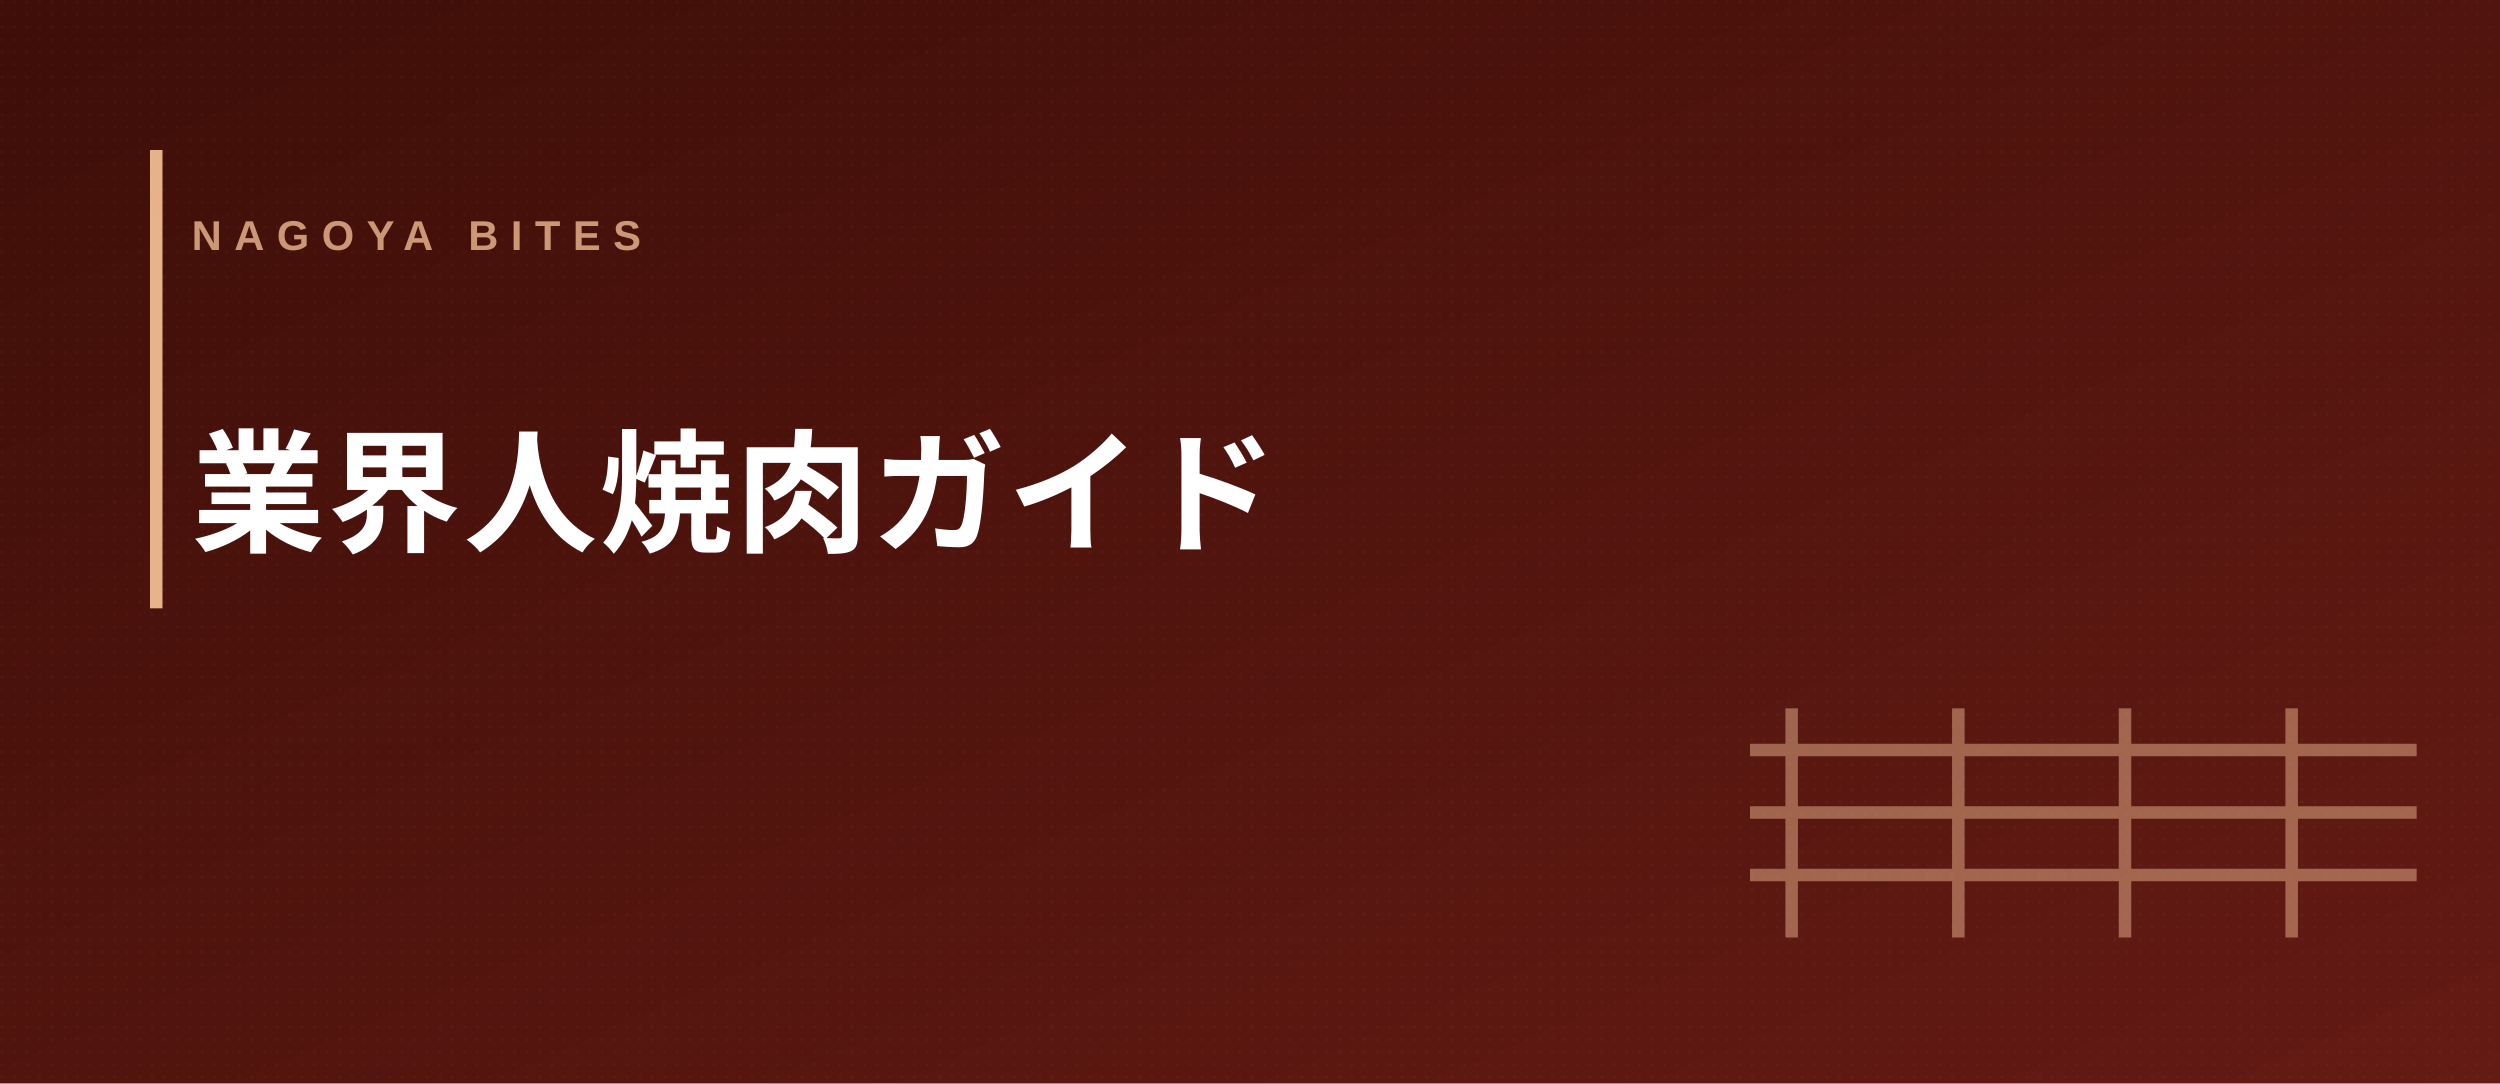
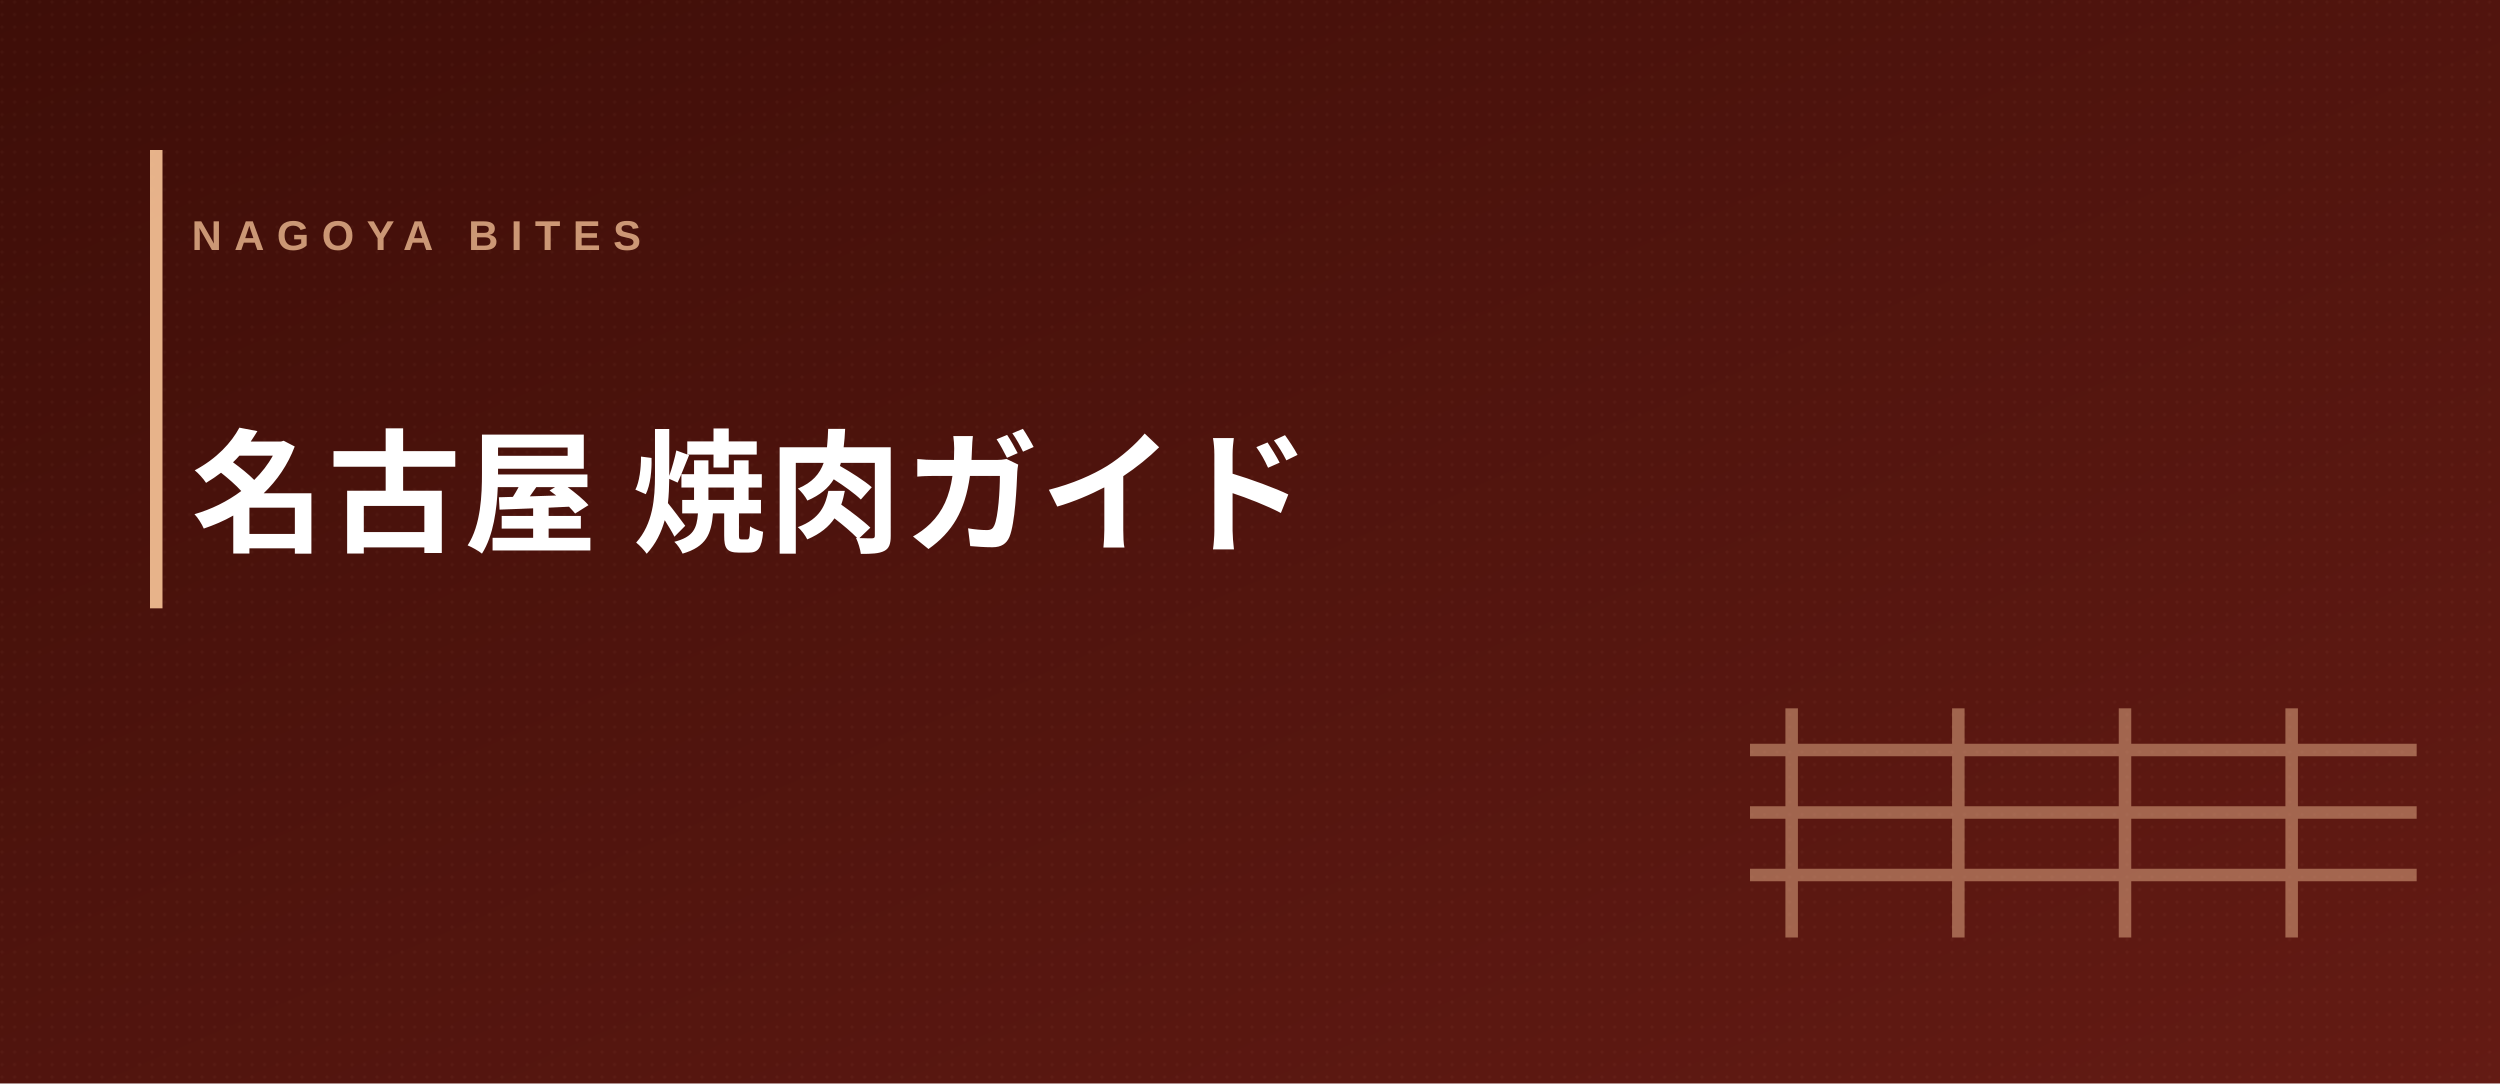
- <svg xmlns="http://www.w3.org/2000/svg" viewBox="0 0 600 260" width="600" height="260" role="img" aria-label="業界人焼肉ガイド">
+ <svg xmlns="http://www.w3.org/2000/svg" viewBox="0 0 600 260" width="600" height="260" role="img" aria-label="名古屋 焼肉ガイド">
  <defs>
    <linearGradient id="bg" x1="0" y1="0" x2="1" y2="1">
      <stop offset="0%" stop-color="#3e0e08" />
      <stop offset="100%" stop-color="#8a2820" />
    </linearGradient>
    <pattern id="grain" width="3" height="3" patternUnits="userSpaceOnUse">
      <rect width="3" height="3" fill="#3e0e08" />
      <circle cx="0.5" cy="0.5" r="0.4" fill="#f8c498" opacity="0.06" />
    </pattern>
  </defs>
  <rect width="600" height="260" fill="url(#bg)" />
  <rect width="600" height="260" fill="url(#grain)" opacity=".5" />
  <g opacity=".45" stroke="#f8c498" stroke-width="3" fill="none">
    <line x1="420" y1="210" x2="580" y2="210" />
    <line x1="420" y1="195" x2="580" y2="195" />
    <line x1="420" y1="180" x2="580" y2="180" />
    <line x1="430" y1="170" x2="430" y2="225" />
    <line x1="470" y1="170" x2="470" y2="225" />
    <line x1="510" y1="170" x2="510" y2="225" />
    <line x1="550" y1="170" x2="550" y2="225" />
  </g>
  <rect x="36" y="36" width="3" height="110" fill="#f8c498" opacity=".9" />
-   <text x="46" y="130" fill="#fff" font-family="'Hiragino Mincho ProN','Yu Mincho','Noto Serif JP',serif" font-size="32" font-weight="700" letter-spacing="0.02em">業界人焼肉ガイド</text>
+   <text x="46" y="130" fill="#fff" font-family="'Hiragino Mincho ProN','Yu Mincho','Noto Serif JP',serif" font-size="32" font-weight="700" letter-spacing="0.02em">名古屋 焼肉ガイド</text>
  <text x="46" y="60" fill="#f8c498" opacity=".75" font-family="'Helvetica Neue', Arial, sans-serif" font-size="10" font-weight="700" letter-spacing="0.3em">NAGOYA BITES</text>
</svg>
